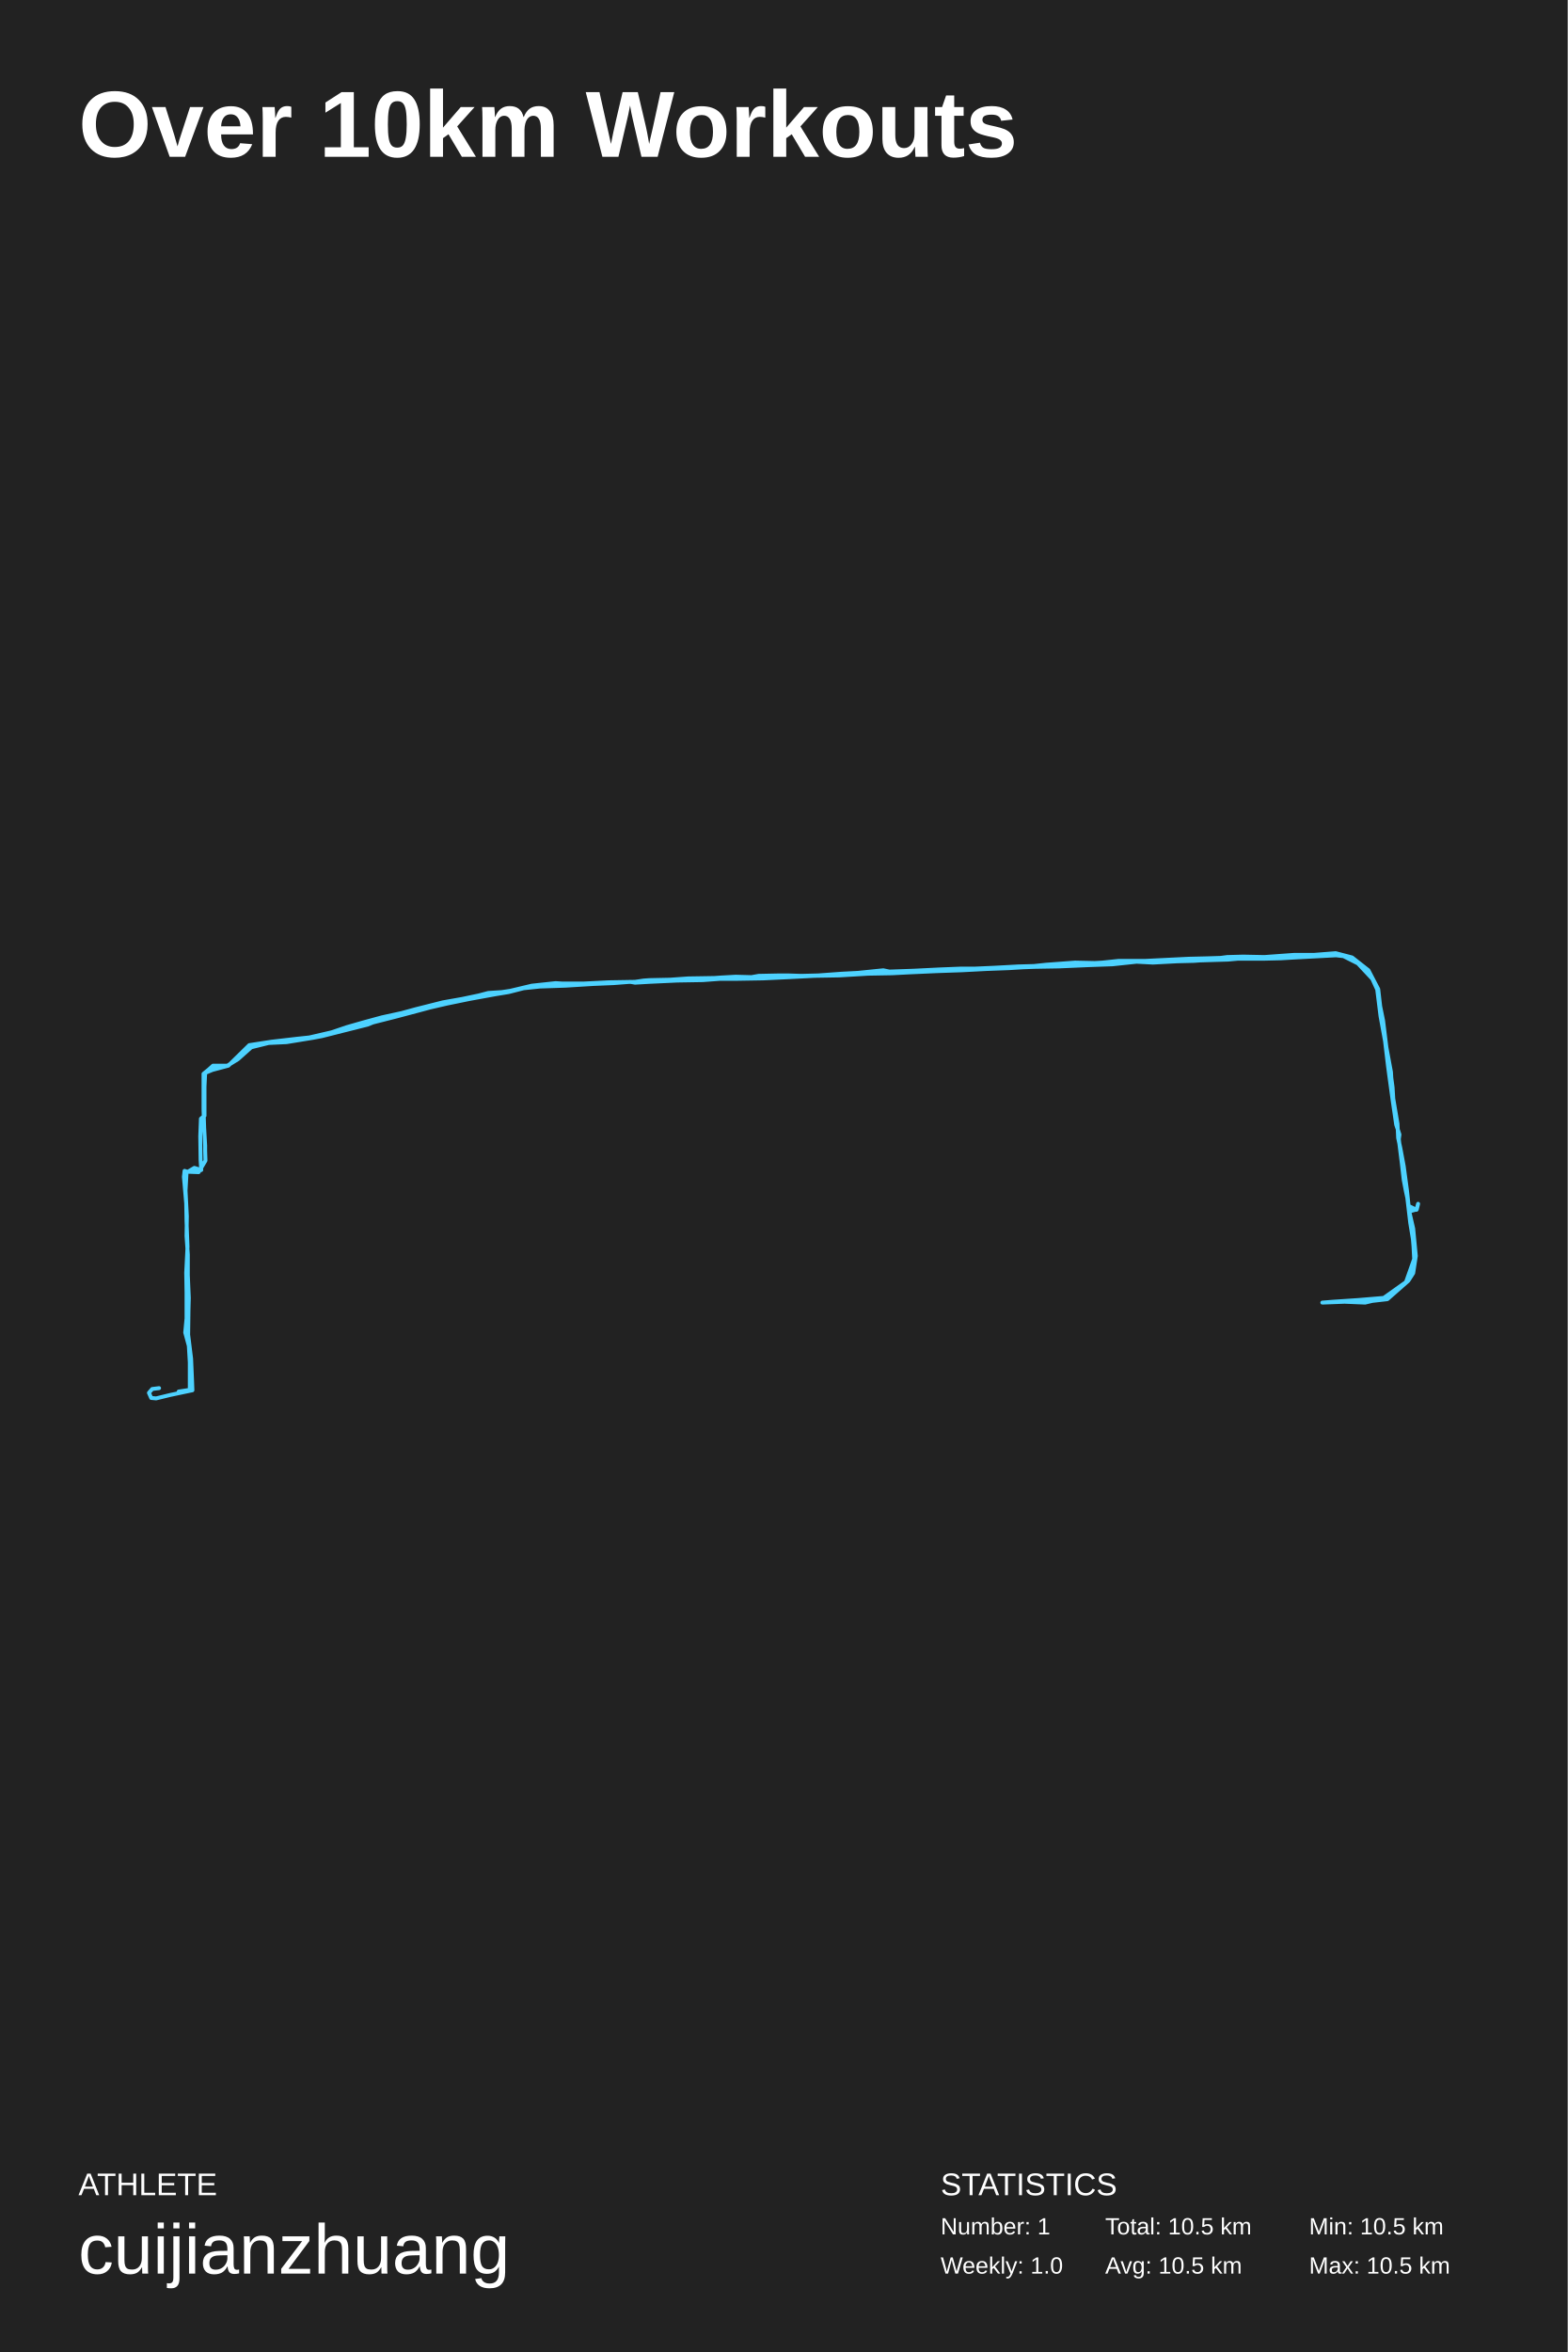
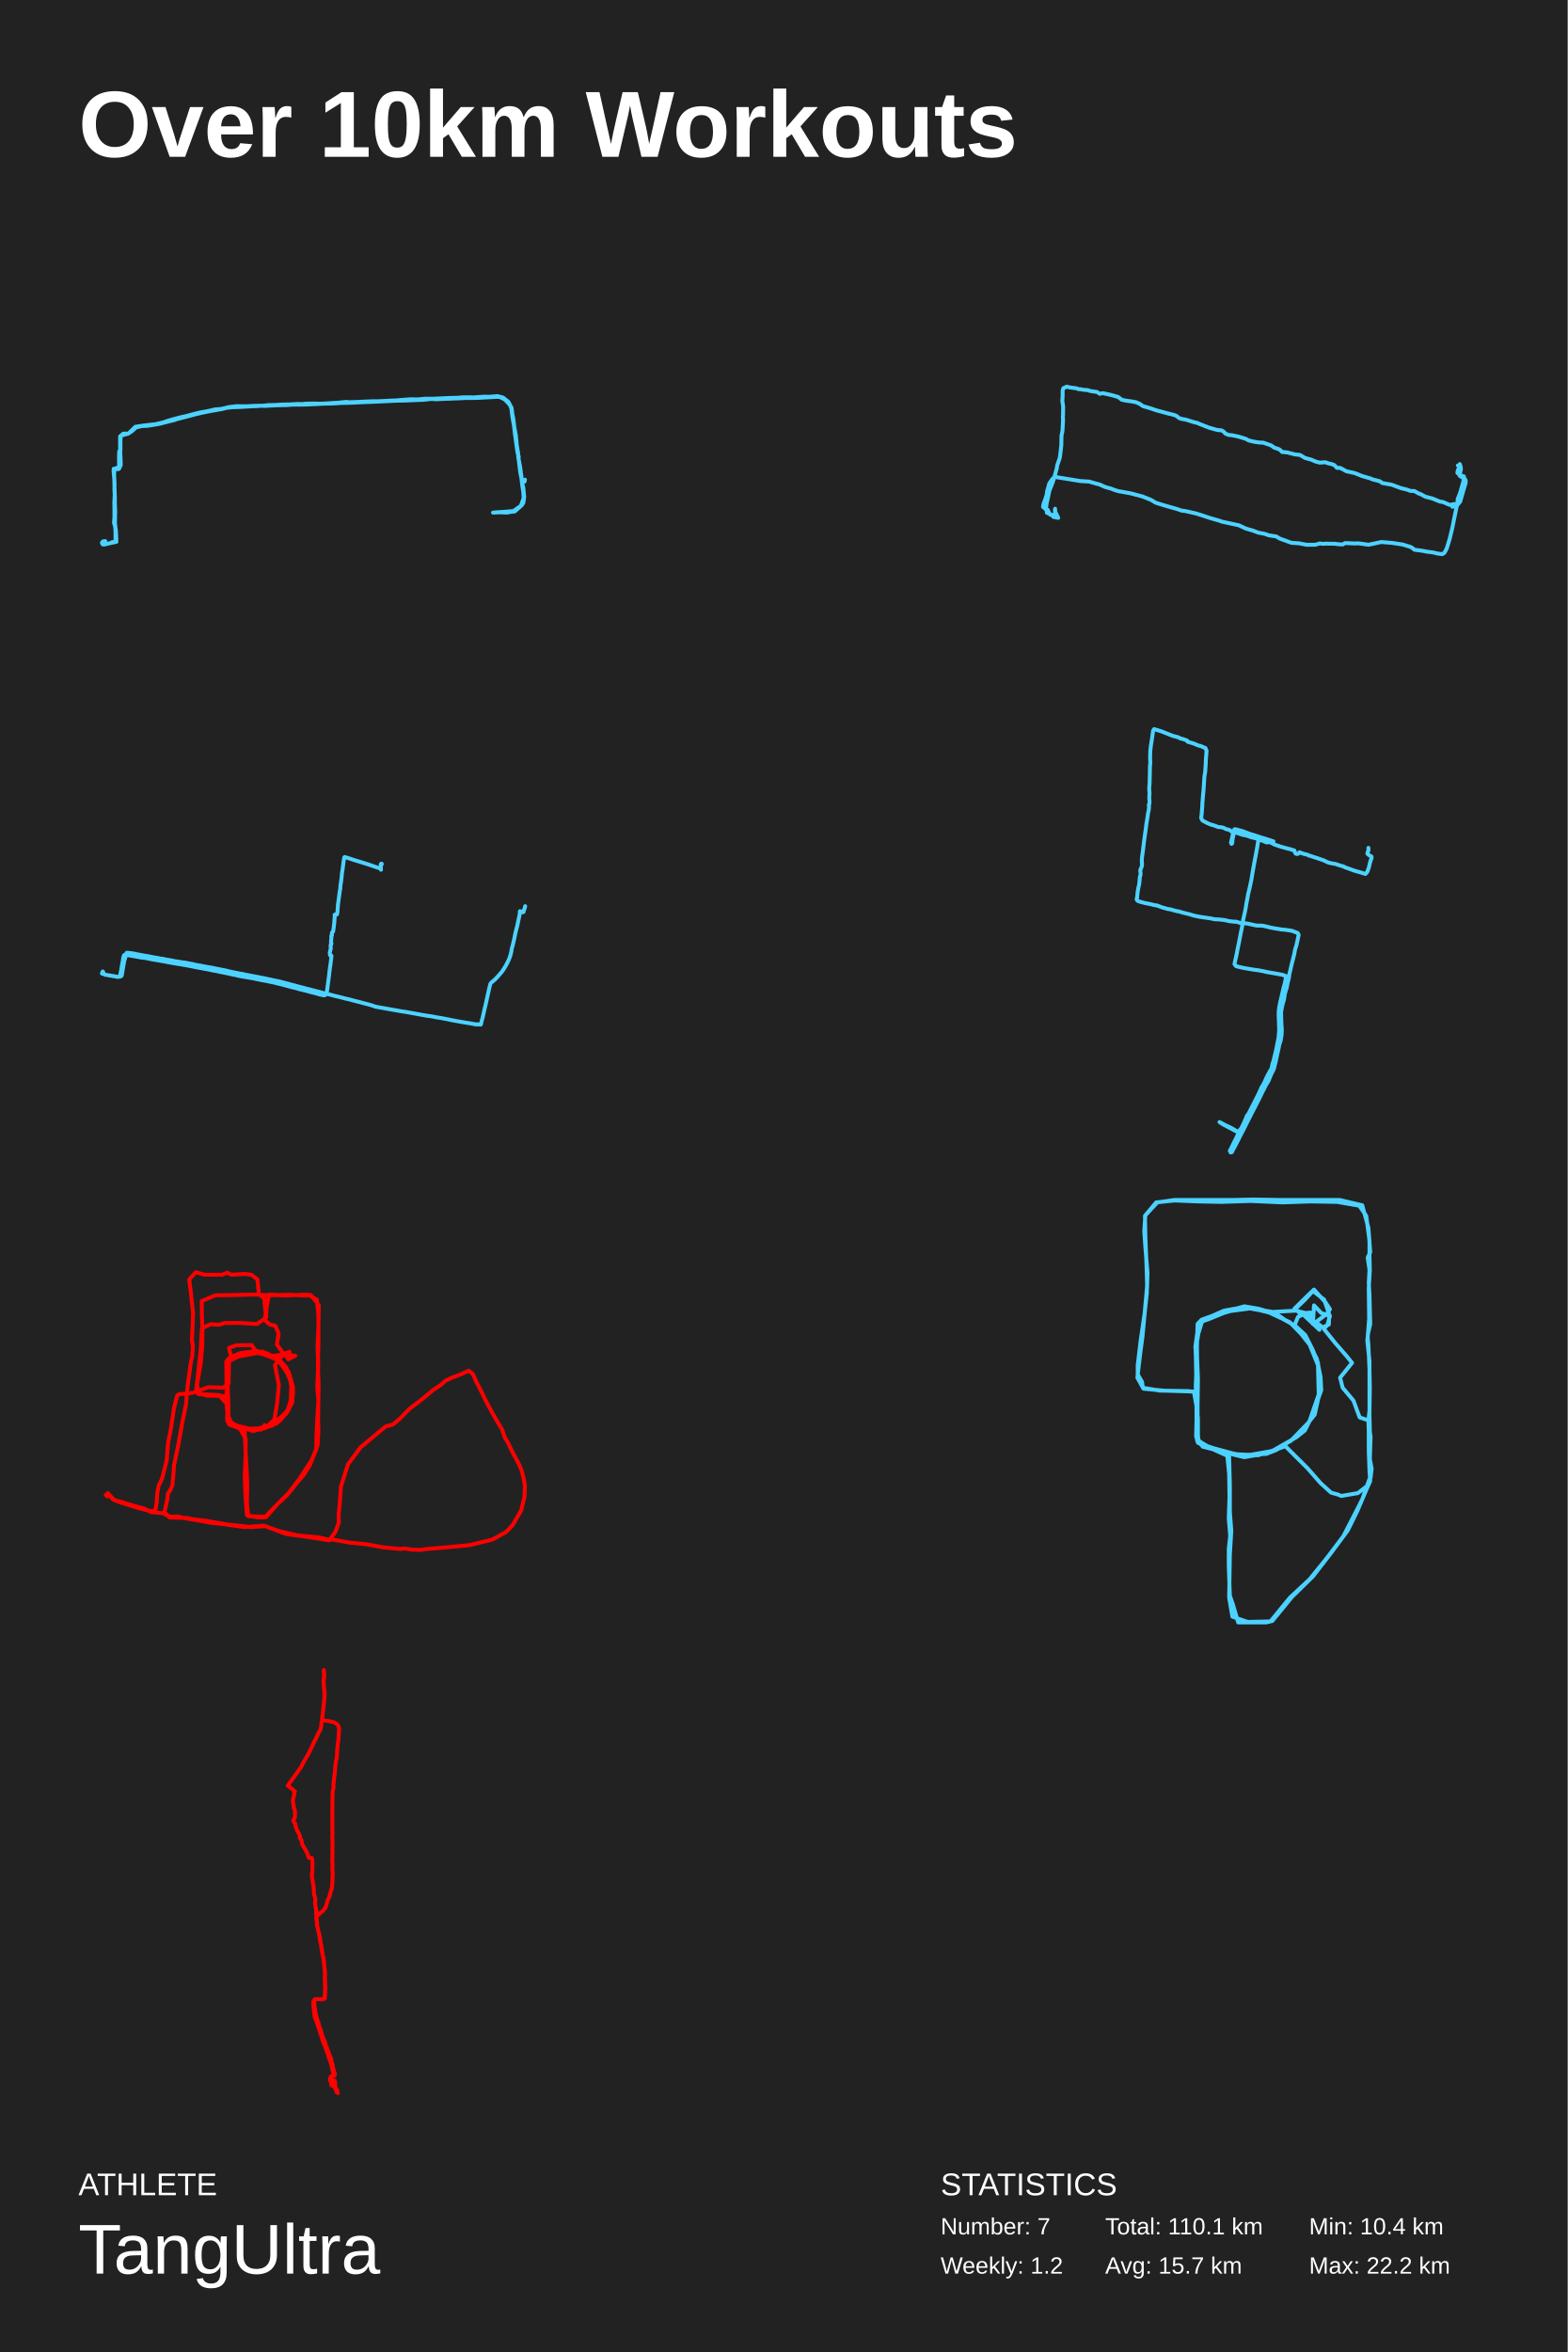
<svg xmlns="http://www.w3.org/2000/svg" baseProfile="full" height="300mm" version="1.1" viewBox="0,0,200,300" width="200mm">
  <defs />
  <rect fill="#222222" height="300" width="200" x="0" y="0" />
  <text fill="#FFFFFF" style="font-size:12px; font-family:Arial; font-weight:bold;" x="10" y="20">Over 10km Workouts</text>
  <text fill="#FFFFFF" style="font-size:4px; font-family:Arial" x="10" y="280">ATHLETE</text>
-   <text fill="#FFFFFF" style="font-size:9px; font-family:Arial" x="10" y="290">cuijianzhuang</text>
+   <text fill="#FFFFFF" style="font-size:9px; font-family:Arial" x="10" y="290">TangUltra</text>
  <text fill="#FFFFFF" style="font-size:4px; font-family:Arial" x="120" y="280">STATISTICS</text>
-   <text fill="#FFFFFF" style="font-size:3px; font-family:Arial" x="120" y="285">Number: 1</text>
-   <text fill="#FFFFFF" style="font-size:3px; font-family:Arial" x="120" y="290">Weekly: 1.0</text>
-   <text fill="#FFFFFF" style="font-size:3px; font-family:Arial" x="141" y="285">Total: 10.5 km</text>
-   <text fill="#FFFFFF" style="font-size:3px; font-family:Arial" x="141" y="290">Avg: 10.5 km</text>
-   <text fill="#FFFFFF" style="font-size:3px; font-family:Arial" x="167" y="285">Min: 10.5 km</text>
-   <text fill="#FFFFFF" style="font-size:3px; font-family:Arial" x="167" y="290">Max: 10.5 km</text>
-   <polyline fill="none" points="22.796,177.494 24.214,177.276 24.214,175.312 24.214,173.785 24.089,171.657 23.63,169.966 23.797,168.166 23.797,164.893 23.755,162.33 23.922,159.002 23.797,155.784 23.755,153.492 23.463,150.11 23.546,149.346 23.88,149.456 25.34,149.51 26.216,148.037 26.174,146.783 26.174,146.128 26.049,143.891 25.965,141.491 25.965,139.091 25.965,136.963 26.633,136.418 27.175,135.927 29.01,135.927 30.345,135.108 32.055,133.581 34.266,133.035 36.56,132.926 39.896,132.381 41.064,132.162 43.65,131.508 46.904,130.689 47.571,130.417 50.574,129.653 53.661,128.834 54.87,128.507 56.997,128.016 59.917,127.416 63.212,126.816 64.881,126.543 66.799,126.052 68.885,125.834 72.138,125.725 75.683,125.507 78.269,125.398 80.396,125.234 81.022,125.343 82.899,125.234 86.403,125.07 89.656,125.016 91.867,124.852 94.036,124.852 97.331,124.797 100.751,124.634 103.921,124.47 107.091,124.416 110.761,124.197 113.806,124.143 115.891,124.034 119.52,123.87 122.69,123.761 125.818,123.597 128.738,123.488 130.531,123.379 131.95,123.324 135.078,123.27 138.873,123.106 141.918,122.997 145.005,122.67 147.09,122.779 150.177,122.615 152.304,122.561 153.096,122.506 154.806,122.452 156.683,122.397 157.893,122.288 161.146,122.288 163.44,122.233 165.275,122.124 168.362,121.961 170.447,121.851 171.407,121.961 173.242,122.888 175.077,124.852 175.703,126.216 176.12,129.598 176.704,132.817 177.079,135.981 177.246,137.236 177.663,140.291 178.122,143.455 178.539,144.71 178.456,145.31 178.831,148.31 179.081,150.492 179.373,152.019 179.54,152.783 179.916,156.002 180.249,158.02 180.333,159.002 180.416,160.584 179.373,163.53 176.537,165.548 173.284,165.821 170.03,166.039 168.696,166.148 171.532,166.039 174.16,166.148 175.077,165.93 176.996,165.712 179.665,163.366 180.291,162.384 180.625,160.202 180.291,156.711 179.79,154.529 180.75,154.256 180.917,153.547 180.708,154.311 179.707,153.82 179.498,151.856 179.081,148.746 178.664,146.51 178.372,145.146 178.289,143.346 177.747,140.127 177.663,138.709 177.496,137.454 177.455,136.745 176.871,133.581 176.454,130.198 176.078,128.343 175.828,126.161 174.577,123.761 172.491,122.124 170.406,121.579 167.611,121.797 165.067,121.797 161.313,122.07 158.602,122.015 156.558,122.07 155.724,122.179 154.014,122.233 151.678,122.288 148.341,122.452 146.131,122.561 142.711,122.561 140.625,122.779 139.666,122.833 137.163,122.779 133.451,123.052 131.908,123.215 129.906,123.27 126.903,123.434 124.442,123.543 122.648,123.543 119.895,123.652 116.6,123.815 113.472,123.925 112.68,123.761 109.468,124.088 107.383,124.197 104.38,124.416 102.211,124.47 100.542,124.416 99.416,124.416 96.788,124.47 95.871,124.634 93.869,124.579 91.908,124.688 91.158,124.743 87.821,124.797 85.485,124.961 82.857,125.016 82.107,125.07 81.022,125.234 77.727,125.288 74.432,125.452 71.763,125.452 70.887,125.398 67.842,125.725 65.089,126.38 64.005,126.543 62.295,126.652 61.043,126.98 58.958,127.416 56.497,127.852 53.035,128.725 51.242,129.216 48.739,129.762 46.528,130.362 44.234,131.017 42.316,131.671 39.479,132.326 37.936,132.49 34.641,132.872 31.805,133.308 30.303,134.781 29.135,135.927 27.092,136.472 26.174,136.854 26.091,138.6 26.091,140.454 26.091,142.309 25.632,142.691 25.548,144.928 25.59,147.928 25.674,149.237 24.798,148.965 23.797,149.565 23.671,151.856 23.838,155.129 23.797,157.638 23.963,160.038 23.963,162.657 24.089,165.548 24.047,167.13 24.005,170.239 24.381,173.294 24.506,176.185 24.547,177.33 21.711,177.93 19.918,178.367 19.292,178.312 19.0,177.658 19.417,177.167 20.293,177.058" stroke="#4DD2FF" stroke-linecap="round" stroke-linejoin="round" stroke-width="0.5" />
+   <text fill="#FFFFFF" style="font-size:3px; font-family:Arial" x="120" y="285">Number: 7</text>
+   <text fill="#FFFFFF" style="font-size:3px; font-family:Arial" x="120" y="290">Weekly: 1.2</text>
+   <text fill="#FFFFFF" style="font-size:3px; font-family:Arial" x="141" y="285">Total: 110.1 km</text>
+   <text fill="#FFFFFF" style="font-size:3px; font-family:Arial" x="141" y="290">Avg: 15.7 km</text>
+   <text fill="#FFFFFF" style="font-size:3px; font-family:Arial" x="167" y="285">Min: 10.4 km</text>
+   <text fill="#FFFFFF" style="font-size:3px; font-family:Arial" x="167" y="290">Max: 22.2 km</text>
+   <polyline fill="none" points="14.265,69.165 14.738,69.092 14.738,68.437 14.738,67.928 14.696,67.219 14.543,66.655 14.599,66.055 14.599,64.964 14.585,64.11 14.641,63.001 14.599,61.928 14.585,61.164 14.488,60.037 14.515,59.782 14.627,59.819 15.113,59.837 15.405,59.346 15.391,58.928 15.391,58.709 15.35,57.964 15.322,57.164 15.322,56.364 15.322,55.654 15.544,55.473 15.725,55.309 16.337,55.309 16.782,55.036 17.352,54.527 18.089,54.345 18.853,54.309 19.965,54.127 20.355,54.054 21.217,53.836 22.301,53.563 22.524,53.472 23.525,53.218 24.554,52.945 24.957,52.836 25.666,52.672 26.639,52.472 27.737,52.272 28.294,52.181 28.933,52.017 29.628,51.945 30.713,51.908 31.894,51.836 32.756,51.799 33.465,51.745 33.674,51.781 34.3,51.745 35.468,51.69 36.552,51.672 37.289,51.617 38.012,51.617 39.11,51.599 40.25,51.545 41.307,51.49 42.364,51.472 43.587,51.399 44.602,51.381 45.297,51.345 46.507,51.29 47.563,51.254 48.606,51.199 49.579,51.163 50.177,51.126 50.65,51.108 51.693,51.09 52.958,51.035 53.973,50.999 55.002,50.89 55.697,50.926 56.726,50.872 57.435,50.854 57.699,50.835 58.269,50.817 58.894,50.799 59.298,50.763 60.382,50.763 61.147,50.744 61.758,50.708 62.787,50.654 63.482,50.617 63.802,50.654 64.414,50.963 65.026,51.617 65.234,52.072 65.373,53.199 65.568,54.272 65.693,55.327 65.749,55.745 65.888,56.764 66.041,57.818 66.18,58.237 66.152,58.437 66.277,59.437 66.36,60.164 66.458,60.673 66.513,60.928 66.639,62.001 66.75,62.673 66.778,63.001 66.805,63.528 66.458,64.51 65.512,65.183 64.428,65.274 63.343,65.346 62.899,65.383 63.844,65.346 64.72,65.383 65.026,65.31 65.665,65.237 66.555,64.455 66.764,64.128 66.875,63.401 66.764,62.237 66.597,61.51 66.917,61.419 66.972,61.182 66.903,61.437 66.569,61.273 66.499,60.619 66.36,59.582 66.221,58.837 66.124,58.382 66.096,57.782 65.916,56.709 65.888,56.236 65.832,55.818 65.818,55.582 65.624,54.527 65.485,53.399 65.359,52.781 65.276,52.054 64.859,51.254 64.164,50.708 63.469,50.526 62.537,50.599 61.689,50.599 60.438,50.69 59.534,50.672 58.853,50.69 58.575,50.726 58.005,50.744 57.226,50.763 56.114,50.817 55.377,50.854 54.237,50.854 53.542,50.926 53.222,50.944 52.388,50.926 51.15,51.017 50.636,51.072 49.969,51.09 48.968,51.145 48.147,51.181 47.549,51.181 46.632,51.217 45.533,51.272 44.491,51.308 44.227,51.254 43.156,51.363 42.461,51.399 41.46,51.472 40.737,51.49 40.181,51.472 39.805,51.472 38.929,51.49 38.624,51.545 37.956,51.526 37.303,51.563 37.053,51.581 35.94,51.599 35.162,51.654 34.286,51.672 34.036,51.69 33.674,51.745 32.576,51.763 31.477,51.817 30.588,51.817 30.296,51.799 29.281,51.908 28.363,52.127 28.002,52.181 27.432,52.217 27.014,52.327 26.319,52.472 25.499,52.617 24.345,52.908 23.747,53.072 22.913,53.254 22.176,53.454 21.411,53.672 20.772,53.89 19.826,54.109 19.312,54.163 18.214,54.291 17.268,54.436 16.768,54.927 16.378,55.309 15.697,55.491 15.391,55.618 15.364,56.2 15.364,56.818 15.364,57.436 15.211,57.564 15.183,58.309 15.197,59.309 15.225,59.746 14.933,59.655 14.599,59.855 14.557,60.619 14.613,61.71 14.599,62.546 14.654,63.346 14.654,64.219 14.696,65.183 14.682,65.71 14.668,66.746 14.794,67.765 14.835,68.728 14.849,69.11 13.904,69.31 13.306,69.456 13.097,69.437 13.0,69.219 13.139,69.056 13.431,69.019" stroke="#4dd2ff" stroke-linecap="round" stroke-linejoin="round" stroke-width="0.5" />
+   <polyline fill="none" points="186.183,59.459 186.236,59.193 186.315,59.443 186.183,59.709 185.986,59.942 185.933,60.325 186.17,60.525 186.46,60.675 186.75,60.758 186.71,61.341 186.289,62.84 185.973,63.639 185.933,64.172 185.578,65.854 185.367,66.92 185.261,67.436 184.945,68.719 184.682,69.601 184.563,69.968 184.274,70.517 183.984,70.684 183.286,70.584 182.851,70.467 182.311,70.401 181.956,70.351 181.455,70.251 180.441,70.118 180.151,69.868 179.875,69.735 178.926,69.451 177.622,69.252 176.226,69.135 174.58,69.485 173.79,69.368 173.25,69.302 172.802,69.318 171.603,69.268 171.287,69.451 170.76,69.418 170.234,69.352 169.522,69.352 169.272,69.335 168.772,69.368 168.363,69.318 167.797,69.485 166.691,69.485 165.729,69.302 164.755,69.235 163.28,68.702 162.805,68.419 161.883,68.286 161.383,68.103 160.527,67.936 159.816,67.67 158.946,67.42 158.051,67.003 156.734,66.72 155.891,66.537 155.522,66.404 154.363,66.071 153.507,65.788 152.624,65.505 151.228,65.188 150.728,65.122 150.096,64.905 148.739,64.522 148.015,64.306 147.448,64.122 146.829,63.756 145.749,63.323 144.221,62.923 142.641,62.64 142.114,62.474 141.798,62.34 140.968,62.107 140.27,61.791 139.862,61.691 138.94,61.424 137.834,61.358 136.187,61.091 134.646,60.842 134.33,61.008 133.869,61.658 133.593,62.64 133.54,63.073 133.356,63.656 133.119,64.306 133.066,64.655 133.408,64.938 133.685,65.038 133.869,65.521 133.988,65.655 134.422,65.738 134.778,65.605 134.62,65.421 134.607,64.888 134.58,65.172 135.002,66.054 134.37,65.921 134.37,65.671 134.646,65.854 133.553,65.405 133.593,65.238 133.421,64.972 133.527,64.222 133.672,63.556 133.882,62.574 134.317,61.474 134.554,60.708 134.831,59.692 134.87,59.376 135.173,58.493 135.239,58.177 135.397,56.811 135.423,55.545 135.516,55.129 135.555,54.829 135.621,53.563 135.595,53.214 135.621,52.814 135.634,51.848 135.529,51.182 135.568,50.465 135.568,49.849 135.66,49.516 136.082,49.316 136.464,49.416 137.36,49.533 137.57,49.633 137.913,49.649 138.176,49.716 138.44,49.733 138.795,49.766 139.059,49.866 139.954,49.999 140.31,50.232 140.705,50.149 141.759,50.382 142.641,50.632 143.128,50.998 143.629,51.098 144.459,51.215 144.893,51.298 145.38,51.498 145.802,51.798 146.671,52.048 147.554,52.348 148.383,52.564 148.844,52.697 149.332,52.814 149.78,52.93 150.082,53.047 150.464,53.347 150.833,53.447 151.241,53.513 152.427,53.88 152.703,53.93 153.125,54.113 154.284,54.563 154.877,54.729 155.298,54.846 155.851,54.896 156.115,55.062 156.339,55.312 156.747,55.479 157.155,55.512 157.708,55.629 158.077,55.712 158.946,55.978 159.289,56.178 160.0,56.345 160.659,56.445 161.159,56.461 162.173,56.811 162.555,57.094 163.069,57.261 163.28,57.361 163.556,57.644 164.228,57.71 165.202,57.96 165.848,58.027 166.48,58.41 167.231,58.61 167.863,58.876 168.363,59.01 169.088,58.96 169.43,59.093 169.825,59.176 170.234,59.326 170.563,59.676 170.958,59.676 171.775,60.109 172.828,60.342 173.79,60.725 174.369,60.891 174.83,61.025 175.133,61.158 175.686,61.291 176.055,61.391 176.332,61.608 177.543,61.824 178.083,62.024 178.768,62.274 179.466,62.44 179.967,62.624 180.428,62.624 180.981,62.94 181.231,63.023 181.85,63.356 182.377,63.49 182.746,63.589 183.694,63.972 184.116,64.039 184.945,64.405 185.261,64.339 185.512,64.289 185.604,64.306 185.63,64.555 185.288,64.639 185.578,64.505 185.538,64.455 185.67,64.389 185.709,64.622 185.999,64.322 186.289,63.972 186.737,62.407 186.974,61.624 186.987,61.275 186.842,61.025 186.539,60.891 186.223,60.692 186.262,60.359 186.381,59.859 186.355,59.559 185.986,59.376 186.276,59.509" stroke="#4dd2ff" stroke-linecap="round" stroke-linejoin="round" stroke-width="0.5" />
+   <polyline fill="none" points="67.0,115.584 66.928,115.897 66.848,116.048 66.801,116.28 66.769,116.341 66.697,116.361 66.633,116.31 66.394,116.25 66.33,116.22 66.314,116.573 66.211,117.047 66.107,117.52 66.019,117.964 65.892,118.468 65.772,118.932 65.676,119.396 65.573,119.88 65.461,120.364 65.365,120.767 65.302,120.938 65.222,121.432 65.11,121.876 64.943,122.34 64.735,122.783 64.504,123.217 64.249,123.63 64.018,123.963 63.699,124.336 63.404,124.669 63.061,125.012 62.734,125.284 62.606,125.425 62.551,125.506 62.431,125.99 62.319,126.484 62.224,126.917 62.128,127.351 62.024,127.834 61.905,128.359 61.793,128.802 61.681,129.327 61.562,129.841 61.426,130.325 61.37,130.597 61.346,130.677 61.267,130.687 60.876,130.637 60.812,130.687 60.358,130.597 59.911,130.516 59.457,130.446 58.97,130.365 58.508,130.284 58.069,130.204 57.639,130.123 57.208,130.032 56.698,129.931 56.219,129.841 55.733,129.77 55.294,129.679 54.792,129.599 54.345,129.538 53.891,129.458 53.444,129.377 52.998,129.296 52.559,129.216 52.12,129.135 51.658,129.054 51.219,128.994 50.725,128.903 50.255,128.822 49.752,128.732 49.282,128.651 48.835,128.57 48.373,128.49 47.886,128.399 47.4,128.228 46.905,128.087 46.419,127.966 45.941,127.834 45.454,127.714 44.984,127.593 44.553,127.472 44.083,127.371 43.596,127.24 43.11,127.119 42.623,127.008 42.153,126.877 41.643,126.766 41.22,126.655 40.726,126.514 40.231,126.393 40.048,126.332 39.952,126.322 39.474,126.191 39.274,126.151 38.764,126.01 38.365,125.909 38.174,125.848 38.102,125.848 37.64,125.707 37.137,125.586 36.683,125.455 36.157,125.324 35.638,125.183 35.128,125.082 34.618,124.971 34.123,124.87 33.629,124.76 33.134,124.669 32.632,124.568 32.138,124.477 31.659,124.387 31.213,124.296 31.037,124.245 30.567,124.175 30.184,124.094 29.698,124.003 29.203,123.893 28.765,123.782 28.302,123.691 27.84,123.6 27.664,123.56 27.584,123.56 27.122,123.449 26.644,123.368 26.157,123.288 25.719,123.197 25.4,123.136 25.32,123.136 24.905,123.046 24.746,123.036 24.666,123.015 24.618,122.965 24.538,122.965 24.044,122.874 23.677,122.794 23.223,122.743 22.768,122.663 22.322,122.602 21.819,122.491 21.389,122.421 21.006,122.36 20.918,122.32 20.631,122.279 20.543,122.289 20.097,122.189 19.65,122.118 19.188,122.027 18.725,121.937 18.438,121.896 18.016,121.816 17.505,121.725 17.035,121.624 16.851,121.594 16.421,121.543 16.19,121.523 16.126,121.574 16.118,121.735 16.086,121.886 15.982,122.108 15.95,122.289 15.855,122.542 15.775,122.995 15.687,123.509 15.6,124.003 15.536,124.407 15.496,124.477 15.424,124.528 15.336,124.558 15.009,124.608 14.563,124.518 14.116,124.437 13.67,124.366 13.359,124.306 13.295,124.266 13.247,124.205 13.167,124.165 13.0,124.165 13.064,124.205 13.136,124.175 13.175,124.114 13.183,124.034 13.159,123.963 13.104,123.913 13.064,123.983 13.064,124.084 13.128,124.165 13.191,124.185 13.383,124.326 13.829,124.387 13.997,124.437 14.268,124.467 14.348,124.497 14.627,124.528 15.041,124.598 15.209,124.588 15.336,124.356 15.432,123.872 15.512,123.419 15.592,122.965 15.671,122.511 15.735,122.068 15.783,121.997 15.815,121.846 15.887,121.795 16.078,121.795 16.517,121.866 17.043,121.957 17.553,122.047 18.048,122.138 18.534,122.189 19.012,122.289 19.523,122.39 20.009,122.471 20.48,122.552 20.95,122.632 21.397,122.723 21.867,122.804 22.361,122.894 22.816,122.965 23.302,123.046 23.813,123.136 24.307,123.227 24.762,123.318 25.208,123.409 25.711,123.499 26.189,123.59 26.667,123.671 27.138,123.782 27.592,123.852 28.015,123.953 28.486,124.044 28.98,124.145 29.474,124.255 29.817,124.336 29.993,124.356 30.431,124.467 30.918,124.558 31.42,124.639 31.882,124.719 32.257,124.78 32.704,124.881 33.166,124.971 33.629,125.062 34.083,125.143 34.538,125.243 34.992,125.334 35.455,125.455 35.885,125.556 36.356,125.677 36.826,125.808 37.297,125.929 37.759,126.04 38.198,126.171 38.62,126.272 39.123,126.393 39.545,126.514 39.992,126.625 40.415,126.736 40.742,126.836 41.172,126.927 41.332,126.957 41.403,126.957 41.539,126.877 41.643,126.715 41.714,126.433 41.778,125.949 41.842,125.455 41.906,124.971 41.97,124.508 42.025,123.993 42.089,123.499 42.153,123.066 42.209,122.632 42.265,122.148 42.281,121.957 42.273,121.876 42.201,121.846 42.113,121.846 42.089,121.765 42.073,121.513 42.193,121.009 42.201,120.918 42.177,120.767 42.201,120.444 42.225,120.525 42.273,120.354 42.273,120.263 42.233,120.192 42.225,120.112 42.273,119.668 42.289,119.587 42.265,119.517 42.257,119.446 42.281,119.366 42.336,119.315 42.352,119.234 42.32,119.164 42.368,118.922 42.448,118.882 42.496,118.831 42.568,118.347 42.623,117.883 42.647,117.641 42.671,117.551 42.647,117.379 42.687,117.208 42.687,117.036 42.711,116.865 42.711,116.764 42.687,116.694 42.759,116.643 42.918,116.653 42.99,116.633 43.054,116.31 43.086,115.806 43.126,115.302 43.182,114.899 43.253,114.395 43.309,113.961 43.365,113.578 43.405,113.406 43.429,112.983 43.493,112.549 43.564,112.045 43.612,111.531 43.644,111.259 43.716,110.815 43.772,110.361 43.835,109.877 43.907,109.444 43.915,109.373 43.979,109.313 44.442,109.454 44.944,109.625 45.39,109.766 45.829,109.897 46.252,110.028 46.666,110.16 47.081,110.291 47.488,110.432 47.974,110.603 48.429,110.744 48.572,110.785 48.604,110.936 48.572,110.24 48.636,110.16 48.708,110.18 48.692,110.26 48.692,110.26" stroke="#4dd2ff" stroke-linecap="round" stroke-linejoin="round" stroke-width="0.5" />
+   <polyline fill="none" points="162.464,107.316 162.149,107.214 161.422,106.979 160.84,106.805 160.032,106.539 159.459,106.366 158.529,106.018 157.633,105.773 157.487,105.773 157.35,106.069 157.156,107.009 157.043,107.479 157.107,107.633 157.196,107.571 157.237,107.081 157.414,106.274 157.503,106.069 157.988,106.233 158.562,106.396 158.982,106.499 159.919,106.805 160.461,106.979 160.541,107.122 160.38,108.113 160.21,109.053 160.057,109.85 159.952,110.422 159.806,111.229 159.653,112.179 159.434,113.201 159.321,113.691 159.232,114.028 159.2,114.253 159.022,115.193 158.869,116.113 158.659,117.052 158.61,117.277 158.449,118.268 158.263,119.157 158.093,120.066 157.907,120.965 157.738,121.854 157.519,122.804 157.495,122.988 157.705,123.243 158.392,123.407 158.618,123.458 159.16,123.55 159.806,123.662 160.549,123.764 161.204,123.887 161.689,123.999 162.489,124.132 163.111,124.244 163.636,124.346 164.048,124.5 164.056,124.683 163.903,125.45 163.717,126.124 163.523,127.002 163.337,127.768 163.208,128.422 163.143,128.933 163.127,129.484 163.167,130.506 163.192,131.405 163.119,132.303 163.006,132.916 162.812,133.876 162.586,134.837 162.44,135.419 162.351,135.643 162.222,136.277 162.077,136.512 161.745,137.114 161.487,137.645 161.317,138.044 161.075,138.503 160.97,138.626 160.646,139.371 160.194,140.28 159.741,141.158 159.289,142.047 159.079,142.313 158.901,142.762 158.643,143.354 158.384,143.865 158.117,144.345 157.73,144.273 157.447,144.079 156.833,143.742 156.307,143.507 155.58,143.119 156.065,143.436 156.873,143.855 157.754,144.324 158.101,144.427 158.182,144.12 158.336,143.957 158.222,144.192 157.851,144.855 157.705,145.172 157.253,146.081 157.067,146.479 156.897,146.775 157.002,147.0 157.156,146.959 157.334,146.602 157.786,145.754 158.214,144.896 158.643,144.079 159.079,143.201 159.329,142.711 159.612,142.139 160.097,141.21 160.566,140.29 161.018,139.361 161.495,138.421 161.834,137.86 162.157,137.053 162.505,136.379 162.755,135.378 162.925,134.581 163.111,133.754 163.224,133.192 163.369,132.773 163.499,132.017 163.531,131.272 163.482,130.71 163.458,130.016 163.434,129.076 163.62,128.116 163.725,127.758 163.806,127.493 163.911,126.788 164.032,126.359 164.153,126.001 164.202,125.736 164.266,125.388 164.387,124.929 164.444,124.663 164.476,124.326 164.638,123.652 164.783,123.008 164.953,122.354 165.107,121.731 165.228,121.088 165.309,120.832 165.389,120.587 165.511,120.046 165.68,119.239 165.551,119.004 164.832,118.728 163.903,118.585 163.442,118.554 163.256,118.513 162.384,118.37 162.157,118.329 161.196,118.094 160.937,118.064 160.331,118.054 160.048,118.003 159.636,117.911 159.127,117.798 158.618,117.768 158.206,117.716 157.713,117.563 157.439,117.563 156.865,117.502 156.186,117.349 155.516,117.277 154.926,117.247 154.748,117.206 154.409,117.134 154.118,117.093 153.407,116.991 153.043,116.94 152.316,116.787 151.629,116.582 150.894,116.409 150.377,116.245 150.207,116.235 149.553,116.061 149.334,115.99 149.003,115.949 148.615,115.837 148.276,115.745 147.621,115.5 147.209,115.438 147.04,115.387 146.789,115.326 146.11,115.193 145.432,115.019 145.109,114.887 145.004,114.692 145.076,114.417 145.133,113.783 145.246,113.14 145.319,112.874 145.375,112.414 145.416,111.893 145.504,111.566 145.521,111.382 145.472,111.137 145.48,110.974 145.682,110.453 145.698,110.136 145.666,109.993 145.682,109.421 145.82,108.43 145.933,107.479 146.022,106.795 146.102,106.233 146.191,105.61 146.224,105.364 146.24,105.109 146.28,104.935 146.369,104.394 146.458,103.781 146.555,103.3 146.595,102.892 146.555,102.677 146.636,102.544 146.652,102.207 146.62,101.829 146.652,101.134 146.611,100.562 146.66,99.949 146.676,99.285 146.692,98.723 146.708,97.711 146.757,97.302 146.725,96.74 146.749,95.79 146.822,95.136 146.975,94.155 147.112,93.184 147.242,93.0 148.195,93.296 149.076,93.644 149.666,93.879 149.908,93.93 150.425,94.083 150.571,94.196 150.732,94.216 151.136,94.339 151.451,94.461 151.524,94.615 151.775,94.686 152.284,94.839 152.954,95.115 153.132,95.136 153.294,95.207 153.609,95.35 153.778,95.401 153.932,95.769 153.875,96.444 153.835,97.016 153.819,97.496 153.754,98.436 153.649,99.111 153.609,99.765 153.544,100.766 153.471,101.512 153.431,102.023 153.399,102.442 153.374,102.933 153.31,103.76 153.237,104.343 153.407,104.659 154.029,104.986 154.433,105.16 154.869,105.283 155.095,105.364 155.411,105.487 155.815,105.518 156.081,105.579 156.364,105.732 156.857,105.865 157.196,106.12 157.455,106.182 157.713,106.202 158.465,106.468 159.144,106.611 159.628,106.795 160.145,106.907 160.38,106.979 160.574,107.101 161.107,107.244 161.576,107.459 162.004,107.418 162.222,107.52 162.553,107.704 162.965,107.847 163.442,108.011 163.676,108.072 164.153,108.205 164.646,108.327 165.147,108.491 165.171,108.654 165.309,108.889 165.486,108.93 165.737,108.838 165.777,108.705 166.327,108.91 166.844,109.032 166.957,109.124 167.135,109.155 167.765,109.37 167.983,109.431 168.621,109.656 168.791,109.707 169.47,110.023 170.011,110.146 170.342,110.187 170.787,110.34 171.207,110.473 171.377,110.493 171.53,110.606 172.12,110.81 172.75,111.045 173.582,111.28 174.188,111.474 174.302,111.372 174.447,111.178 174.641,110.626 174.803,109.942 174.988,109.41 174.964,109.247 174.738,109.124 174.528,108.971 174.447,108.869 174.471,108.736 174.584,108.45 174.576,108.144" stroke="#4dd2ff" stroke-linecap="round" stroke-linejoin="round" stroke-width="0.5" />
+   <polyline fill="none" points="33.756,181.766 33.879,182.122 35.007,181.053 35.351,179.013 35.572,176.681 35.081,174.122 35.915,173.021 36.381,172.73 36.774,173.377 37.682,172.924 36.234,172.762 35.326,171.499 35.547,170.106 35.13,169.102 34.418,168.94 33.756,168.357 33.903,167.45 33.83,166.932 33.707,165.636 33.02,165.053 32.848,163.207 32.088,162.592 31.18,162.495 29.536,162.592 28.972,162.333 28.334,162.592 26.101,162.592 24.973,162.268 24.139,163.207 24.359,164.924 24.629,167.483 24.58,168.973 24.482,170.883 24.605,171.726 24.531,172.989 24.335,173.831 24.139,175.353 24.04,175.936 23.82,177.912 23.746,179.013 23.206,181.733 22.691,184.584 22.2,186.883 22.102,188.276 21.98,189.506 21.71,190.089 21.415,190.51 21.366,191.158 20.974,192.907 21.636,193.554 23.869,193.619 24.629,193.781 26.273,193.975 27.549,194.202 28.015,194.267 29.119,194.494 31.204,194.785 33.633,194.591 35.179,195.141 35.645,195.303 38.025,195.854 40.601,196.08 41.926,196.372 42.613,196.404 44.6,196.761 46.612,196.955 48.992,197.376 51.077,197.57 51.666,197.505 52.378,197.635 53.678,197.7 54.169,197.603 57.162,197.344 59.91,197.084 62.829,196.372 64.571,195.4 65.381,194.558 66.485,192.68 66.706,191.741 66.926,190.866 66.926,190.316 66.975,189.571 66.779,188.437 66.534,187.531 66.19,186.721 65.283,185.037 64.816,184.033 64.399,183.353 64.08,182.381 63.811,181.928 62.927,180.438 61.921,178.559 61.431,177.523 60.793,176.292 60.302,175.224 59.787,174.835 58.732,175.321 57.603,175.742 56.818,176.13 56.279,176.616 55.224,177.329 53.899,178.43 52.206,179.725 50.979,180.989 50.12,181.701 49.237,181.928 48.477,182.543 47.005,183.774 46.023,184.584 44.404,186.753 43.496,189.603 43.324,192.032 43.202,193.101 43.226,194.202 42.785,195.4 42,196.469 39.104,196.016 36.479,195.659 33.854,194.656 31.965,194.785 30.714,194.623 29.045,194.461 26.911,194.235 25.316,193.943 23.255,193.587 22.716,193.425 21.734,193.457 21.047,193.166 21.121,193.036 19.256,192.874 18.422,192.421 17.073,192.065 15.527,191.579 14.595,191.352 13.736,190.445 13.662,190.866 13.491,190.672 13.932,190.737 14.423,191.255 15.282,191.611 17.686,192.356 19.06,192.712 19.796,192.745 19.992,191.611 20.066,190.445 20.238,189.506 20.655,188.664 21.268,186.268 21.44,184.033 21.783,182.349 22.2,179.596 22.617,177.977 22.814,177.847 24.605,177.653 26.567,176.94 28.481,177.005 29.168,176.454 29.217,173.604 30.444,173.021 32.922,172.568 34.468,172.956 35.596,172.859 36.945,172.438 35.866,172.794 35.4,173.41 33.486,172.535 30.665,172.73 29.364,173.118 28.874,173.637 28.898,176.519 28.923,179.466 29.217,181.669 30.591,182.219 31.352,183.515 31.327,185.652 31.229,188.276 31.303,190.543 31.499,193.263 32.922,193.554 33.928,193.522 35.326,191.935 37.068,190.186 37.682,189.377 38.761,188.114 39.546,186.851 40.527,184.324 40.626,182.478 40.577,180.989 40.626,178.171 40.65,176.681 40.552,174.058 40.626,171.143 40.626,168.681 40.675,166.479 39.669,165.183 39.055,165.248 36.774,165.151 34.198,165.215 32.578,165.118 29.781,165.183 27.475,165.215 25.733,165.96 25.758,167.968 25.831,169.523 25.807,171.564 25.611,173.863 25.144,176.584 25.292,177.815 27.941,177.944 29.045,179.207 28.972,180.989 29.438,181.798 31.204,182.316 31.327,185.069 31.45,187.142 31.548,189.377 31.499,191.676 31.671,193.393 33.854,193.457 35.424,191.838 36.602,190.737 38.197,188.632 39.742,186.268 40.356,184.843 40.356,183.677 40.454,181.345 40.626,178.624 40.478,177.005 40.601,173.96 40.503,171.726 40.626,169.361 40.626,167.839 40.429,165.766 39.252,165.118 36.381,165.248 34.32,165.118 34.001,166.835 33.952,168.066 32.775,168.875 30.64,168.746 28.726,168.746 27.917,168.973 26.862,168.908 25.758,169.426 25.586,172.406 25.243,175.45 24.997,177.588 26.371,178.009 28.825,178.074 29.045,180.276 29.144,181.539 30.984,182.252 33.756,182.187 35.596,181.215 36.627,179.985 37.24,178.333 37.117,176.001 36.504,174.414 35.719,173.539 32.775,172.438 30.493,172.859 29.095,173.572 28.996,175.807 29.045,178.754 29.045,181.183 30.027,181.798 32.308,182.543 34.762,181.831 36.774,179.855 37.387,177.879 36.896,175.418 35.645,173.572 34.124,172.632 31.376,172.503 29.88,173.086 29.119,173.442 29.045,175.126 29.07,177.199 29.045,180.308 29.291,181.636 32.112,182.414 35.056,181.636 36.553,180.276 37.093,178.657 37.191,176.454 36.479,174.738 35.522,173.442 34.173,172.762 32.333,172.341 29.904,173.021 29.144,173.572 28.898,175.58 28.947,178.3 29.07,180.503 29.659,181.733 32.259,182.414 33.682,182.154 36.087,180.762 36.774,179.693 37.215,178.721 37.363,177.264 36.872,175.418 35.473,173.442 33.535,172.406 31.204,172.503 29.144,173.539 28.996,176.487 29.144,178.851 29.119,181.312 29.978,181.766 32.407,182.414 35.253,181.572 35.866,181.053 36.847,179.693 37.289,178.883 37.387,176.94 36.749,174.867 35.424,173.41 33.854,172.697 32.112,172.406 30.125,172.924 29.119,173.539 29.07,175.709 29.021,178.462 28.996,181.28 30.714,182.154 33.241,182.349 35.621,181.28 36.774,179.92 37.264,178.754 37.093,175.871 35.621,173.539 32.995,172.471 30.542,172.859 29.168,173.507 29.045,175.839 29.095,178.624 29.095,181.215 30.199,181.831 32.505,182.414 34.615,181.831 36.725,179.952 37.387,177.523 37.24,176.454 36.896,175.191 35.13,173.151 32.603,172.341 30.591,172.6 29.487,173.086 29.217,171.92 30.149,171.596 32.088,171.564 32.578,172.244 34.737,172.989" stroke="#ff0000" stroke-linecap="round" stroke-linejoin="round" stroke-width="0.5" />
+   <polyline fill="none" points="164.165,168.517 162.499,167.356 158.982,166.806 158.195,166.867 156.113,167.478 154.169,168.272 152.92,168.7 152.504,171.754 152.642,174.564 152.55,176.824 152.642,178.352 152.642,181.345 152.735,183.788 154.401,184.704 156.576,185.682 156.807,188.003 156.853,190.935 156.761,193.684 156.946,195.883 156.761,197.593 156.761,199.731 156.9,203.518 157.316,204.74 157.964,206.939 161.573,206.939 162.314,206.756 164.813,203.702 167.496,201.075 169.81,198.082 171.939,195.211 173.142,192.768 174.391,189.836 174.808,188.919 174.715,187.637 174.623,185.071 174.761,182.444 174.715,180.551 174.715,178.779 174.715,177.313 174.715,173.648 174.438,170.96 174.53,170.105 174.808,168.883 174.715,165.157 174.623,163.63 174.715,161.98 174.484,160.392 174.808,159.72 174.576,156.604 173.79,153.733 170.921,153.061 167.126,153.061 163.609,153.061 159.815,153.0 157.224,153.061 153.475,153.061 149.82,153.061 147.645,153.367 146.118,155.016 145.979,157.032 146.118,159.048 146.395,162.347 146.303,165.035 146.072,167.112 145.748,170.532 145.47,172.609 145.1,175.725 145.886,177.13 148.431,177.374 152.319,177.496 152.689,179.634 152.596,183.177 152.828,184.033 154.771,184.704 158.149,185.621 161.62,185.438 164.674,183.788 167.034,181.345 168.237,177.863 168.144,174.137 167.08,171.51 165.136,169.066 165.599,167.967 166.247,167.661 168.329,169.616 167.311,168.272 167.172,167.417 166.571,167.478 165.322,167.173 162.082,167.356 158.566,166.745 156.159,167.173 154.216,168.028 153.105,168.761 152.55,172.121 152.596,174.931 152.689,178.84 152.689,181.65 152.828,183.727 154.54,184.766 156.807,185.743 156.9,189.347 156.9,192.829 157.085,195.272 156.9,198.326 156.853,201.319 156.807,203.763 157.224,206.206 159.167,206.878 162.082,206.817 164.581,203.763 167.08,201.442 169.255,198.754 171.383,195.944 173.142,192.523 173.79,191.241 174.808,188.37 174.623,184.704 174.623,182.628 174.576,181.162 174.715,179.94 174.761,177.069 174.715,174.686 174.576,171.571 174.484,170.594 174.669,168.211 174.623,164.301 174.761,162.041 174.715,160.209 174.715,158.254 174.299,155.077 173.419,153.794 170.597,153.305 167.219,153.244 163.609,153.367 159.537,153.183 155.835,153.305 152.828,153.244 149.82,153.122 147.506,153.367 146.072,155.077 146.118,157.582 146.257,161.064 146.349,163.996 146.025,167.539 145.516,171.021 145.146,174.137 145.146,175.297 145.701,176.275 145.794,177.008 147.969,177.374 151.578,177.435 152.504,177.557 152.828,180.917 152.828,183.605 153.429,184.521 155.604,185.071 158.843,185.682 162.314,185.071 165.414,183.3 166.478,182.444 167.358,180.673 168.561,177.313 168.468,175.603 168.005,173.342 166.849,171.021 164.535,168.639 161.388,167.173 160.555,166.928 158.751,166.623 155.882,167.417 153.383,168.455 152.689,170.716 152.735,174.259 152.781,177.985 152.735,181.345 152.874,183.666 153.522,184.399 155.373,184.949 157.455,185.56 158.751,185.865 161.897,185.315 162.823,184.949 165.553,183.177 167.728,180.428 168.468,177.069 168.144,173.831 167.45,172.121 166.525,170.288 165.275,169.127 162.406,167.539 159.676,166.867 155.974,167.356 153.29,168.333 152.781,168.883 152.689,172.365 152.828,175.847 152.781,179.329 152.781,183.3 153.151,184.216 156.622,185.438 160.509,185.621 162.962,184.827 163.98,184.46 166.802,187.27 168.468,189.164 169.81,190.385 170.689,190.63 171.106,190.813 173.234,190.446 174.576,189.408 174.854,188.492 174.993,187.331 174.761,186.109 174.854,183.3 174.576,181.162 173.466,180.795 173.142,179.94 172.679,178.657 171.291,177.008 170.967,175.725 172.494,173.831 171.8,172.976 170.365,171.327 168.885,169.494 169.347,169.005 169.671,167.845 168.561,167.478 167.635,166.501 167.496,168.883 166.941,167.784 165.784,167.478 165.275,166.928 166.432,165.829 167.496,164.668 168.931,165.768 169.579,167.661 169.532,168.944 168.746,169.311 167.867,168.639 169.255,167.6 169.671,166.989 169.116,166.134 167.635,164.485 166.617,165.462 165.136,166.928" stroke="#4dd2ff" stroke-linecap="round" stroke-linejoin="round" stroke-width="0.5" />
+   <polyline fill="none" points="43.037,266.626 42.829,266.477 42.744,266.39 42.782,266.035 42.754,265.612 42.702,265.4 42.353,265.325 42.08,265.226 42.155,265.083 42.23,264.834 42.523,264.803 42.542,264.771 42.527,264.423 42.414,264.037 42.315,263.576 42.202,263.147 42.136,262.891 42.023,262.655 41.962,262.468 41.919,262.244 41.815,261.933 41.632,261.49 41.415,260.88 41.268,260.594 41.169,260.27 41.085,259.984 40.962,259.61 40.797,259.093 40.552,258.377 40.41,257.923 40.297,257.574 40.203,257.456 40.127,257.157 40.099,256.808 40.033,256.36 39.986,255.831 39.976,255.314 40.085,255.183 40.127,255.028 40.575,254.99 41.169,255.009 41.443,254.897 41.467,254.367 41.495,253.869 41.509,253.546 41.485,253.141 41.462,252.636 41.452,252.2 41.452,251.733 41.429,251.26 41.349,250.544 41.339,250.345 41.283,249.896 41.188,249.523 41.141,249.149 41.066,248.663 40.981,248.296 40.957,248.047 40.915,247.816 40.82,247.443 40.769,247.1 40.74,246.826 40.641,246.415 40.542,245.96 40.472,245.643 40.448,245.356 40.406,245.014 40.344,244.665 40.387,244.497 40.358,244.241 40.627,244.223 40.67,244.235 40.769,244.067 41.231,243.706 41.523,243.307 41.66,242.89 41.778,242.435 41.867,242.236 42.098,241.768 42.07,241.619 42.188,241.332 42.235,241.127 42.353,240.766 42.372,240.417 42.395,240.23 42.419,239.775 42.428,239.333 42.447,238.847 42.414,238.529 42.405,238.224 42.419,237.882 42.41,237.57 42.381,237.153 42.428,236.947 42.391,236.754 42.428,236.299 42.405,235.888 42.419,235.284 42.424,234.91 42.414,234.655 42.386,234.25 42.428,233.913 42.41,233.701 42.4,233.272 42.405,232.873 42.4,232.225 42.41,231.62 42.391,231.228 42.4,230.748 42.41,230.2 42.4,230.019 42.424,229.658 42.414,229.091 42.447,228.449 42.561,227.951 42.527,227.695 42.589,227.147 42.641,226.661 42.678,226.343 42.73,226.112 42.744,225.732 42.782,225.246 42.815,224.891 42.862,224.623 42.961,224.224 42.99,223.888 43.008,223.57 43.004,223.352 43.023,223.178 43.065,222.897 43.079,222.492 43.122,222.187 43.169,221.962 43.178,221.688 43.207,221.439 43.221,221.208 43.221,220.984 43.268,220.566 43.211,220.23 43.117,220.074 43.032,219.956 42.975,219.9 42.655,219.7 42.348,219.613 42.146,219.575 42.089,219.569 41.9,219.501 41.632,219.494 41.099,219.388 41.103,219.127 41.179,218.678 41.184,218.678 41.179,218.547 41.245,218.011 41.292,217.6 41.344,217.07 41.4,216.391 41.419,215.998 41.339,215.331 41.306,214.739 41.273,214.471 41.325,214.159 41.358,213.455 41.316,213.012 41.311,213.118 41.353,213.835 41.254,214.315 41.297,214.577 41.316,215.051 41.339,215.393 41.391,216.023 41.4,216.303 41.349,216.933 41.297,217.469 41.231,218.055 41.184,218.504 41.146,218.772 41.085,219.283 41.103,219.42 40.99,219.868 40.995,220.149 40.882,220.61 40.674,220.965 40.481,221.377 40.382,221.601 40.236,221.875 40.099,222.131 39.887,222.598 39.627,223.128 39.307,223.782 39.019,224.262 38.741,224.729 38.722,224.779 38.651,224.904 38.585,225.041 38.411,225.39 38.147,225.745 37.859,226.175 37.713,226.349 37.567,226.58 37.284,226.96 36.94,227.427 36.718,227.764 37.015,227.994 37.317,228.244 37.623,228.487 37.524,228.63 37.539,228.835 37.51,228.997 37.406,229.415 37.369,229.708 37.421,230.131 37.496,230.387 37.454,230.543 37.595,230.798 37.619,230.985 37.638,231.371 37.638,231.758 37.567,231.895 37.529,232.001 37.435,232.194 37.468,232.362 37.586,232.524 37.671,232.673 37.746,233.066 37.878,233.396 37.949,233.595 38.123,233.826 38.227,234.1 38.284,234.275 38.222,234.405 38.453,234.698 38.533,235.184 38.623,235.346 38.755,235.589 38.901,235.832 38.986,235.982 39.18,236.337 39.279,236.573 39.297,236.698 39.392,236.96 39.783,236.991 39.84,237.271 39.863,237.545 39.859,237.813 39.859,238.075 39.84,238.467 39.844,238.822 39.788,239.034 39.821,239.283 39.783,239.289 39.882,239.856 39.915,240.217 40.0,240.492 40.028,241.015 40.047,241.351 40.038,241.557 40.123,241.818 40.203,242.074 40.231,242.391 40.193,242.771 40.226,243.058 40.273,243.338 40.354,243.662 40.349,243.855 40.302,243.949 40.368,244.322 40.358,244.472 40.406,244.659 40.41,245.032 40.467,245.337 40.424,245.549 40.547,245.967 40.585,246.265 40.66,246.471 40.736,246.745 40.792,246.982 40.835,247.249 40.863,247.474 40.882,247.754 40.957,248.016 41.028,248.433 41.042,248.763 41.165,249.342 41.226,249.604 41.287,249.846 41.278,250.127 41.297,250.152 41.33,250.413 41.353,250.575 41.391,251.042 41.41,251.204 41.462,251.522 41.471,251.889 41.434,252.257 41.448,252.699 41.448,253.122 41.485,253.577 41.476,253.857 41.443,254.386 41.396,254.772 41.264,255.009 40.901,255.015 40.377,254.99 40.217,255.003 40.104,255.121 40.104,255.345 40.104,255.694 40.118,255.937 40.203,256.292 40.222,256.615 40.311,257.057 40.415,257.375 40.476,257.612 40.604,257.954 40.679,258.265 40.811,258.689 40.962,259.062 41.037,259.343 41.127,259.679 41.221,259.946 41.334,260.214 41.41,260.332 41.495,260.563 41.556,260.887 41.683,261.161 41.801,261.49 41.782,261.49 41.9,261.702 42.018,262.045 42.146,262.362 42.197,262.48 42.273,262.655 42.278,262.929 42.433,263.352 42.438,263.601 42.513,263.806 42.584,264.143 42.716,264.504 42.674,264.784 42.386,264.784 42.127,265.039 42.075,265.313 42.249,265.618 42.263,265.96 42.518,266.097 42.754,266.128 42.919,266.533 43.07,266.919 43.098,266.981 42.905,266.813" stroke="#ff0100" stroke-linecap="round" stroke-linejoin="round" stroke-width="0.5" />
</svg>
